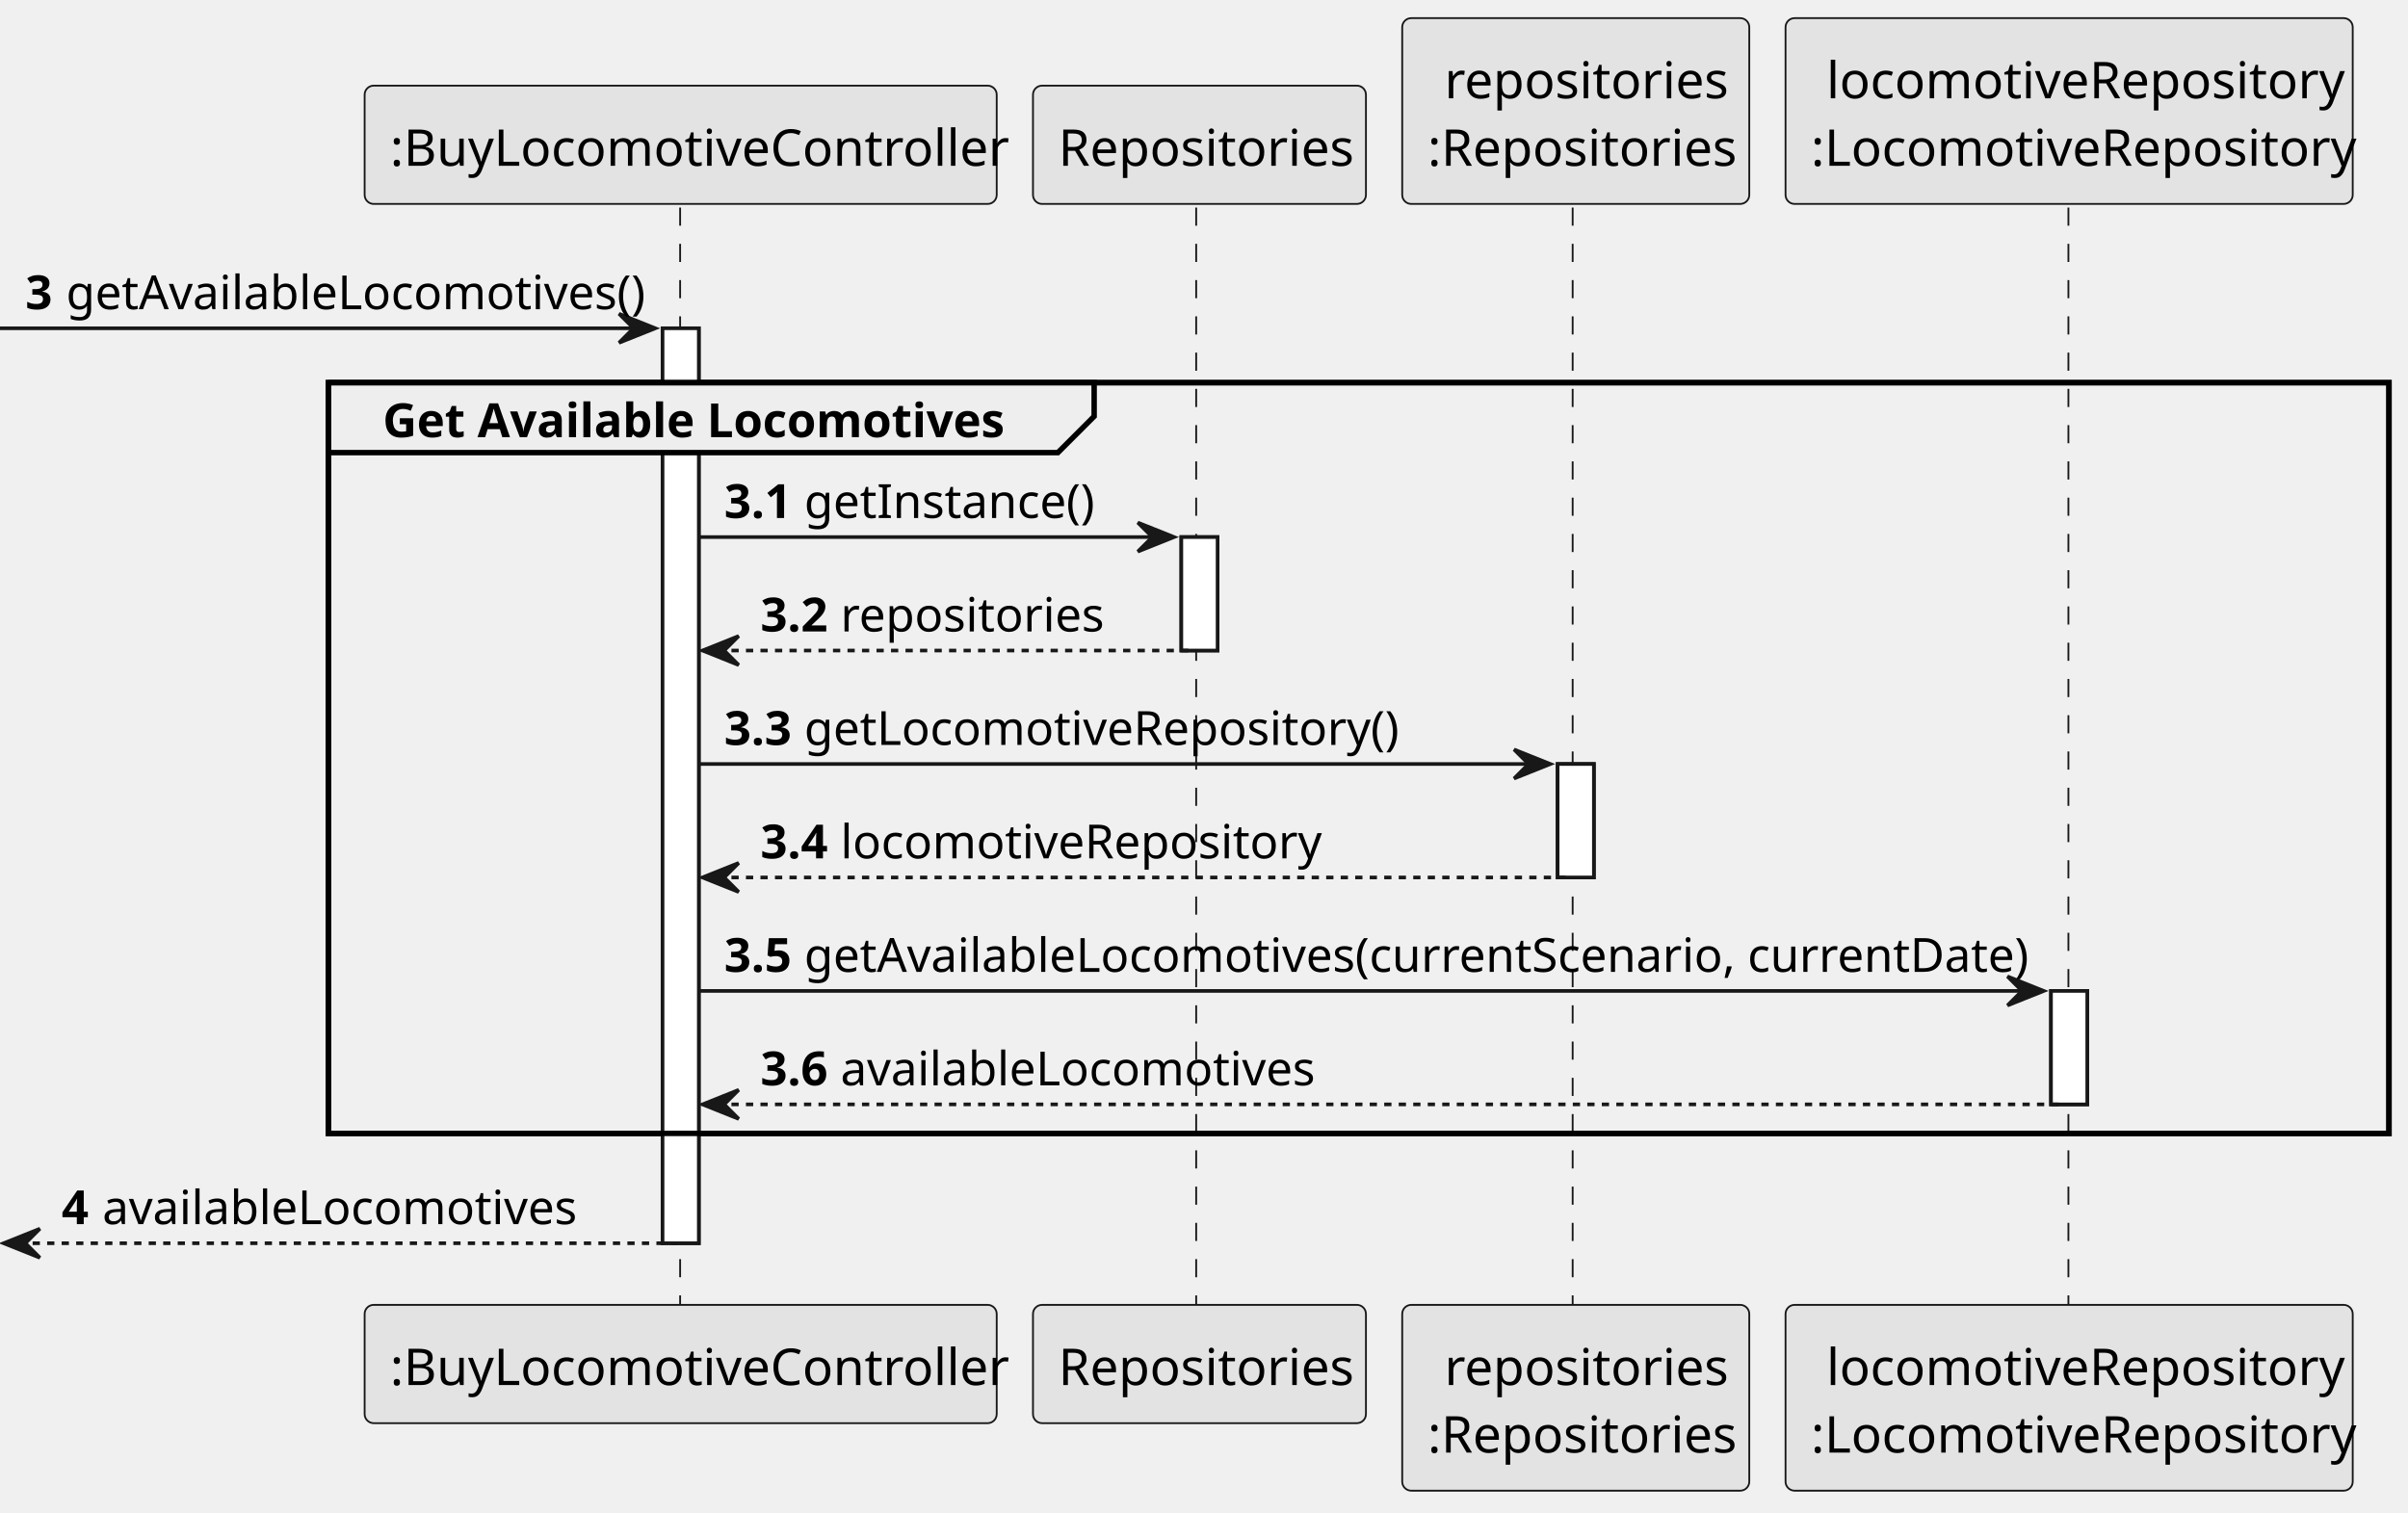
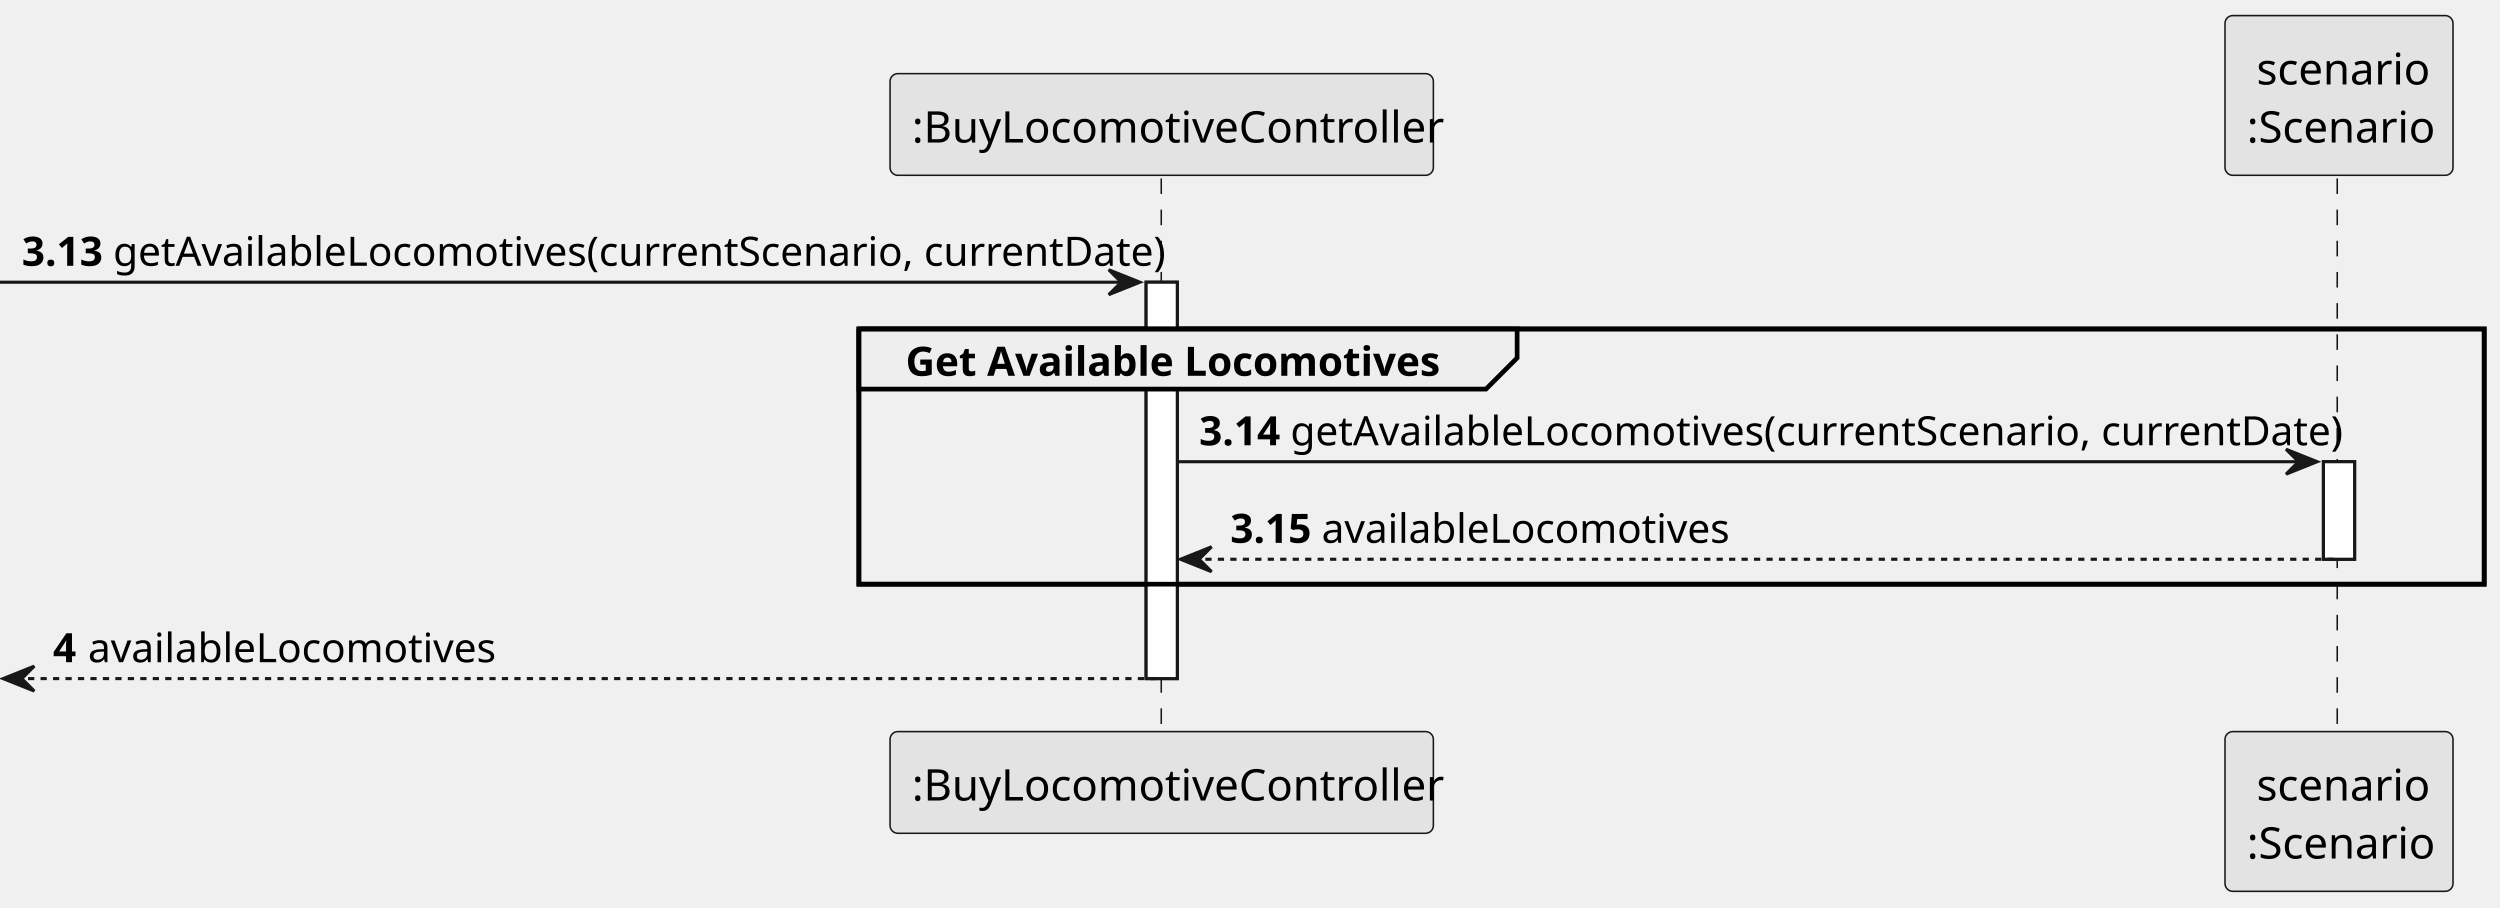
- <svg xmlns="http://www.w3.org/2000/svg" contentStyleType="text/css" height="417px" preserveAspectRatio="none" style="width:664px;height:417px;background:#FFFFFF;" version="1.1" viewBox="0 0 664 417" width="664px" zoomAndPan="magnify">
+ <svg xmlns="http://www.w3.org/2000/svg" contentStyleType="text/css" height="291px" preserveAspectRatio="none" style="width:802px;height:291px;background:#FFFFFF;" version="1.1" viewBox="0 0 802 291" width="802px" zoomAndPan="magnify">
  <defs />
  <g>
-     <rect fill="#FFFFFF" height="252.328" style="stroke:#181818;stroke-width:1.0;" width="10" x="182.694" y="90.533" />
-     <rect fill="#FFFFFF" height="31.291" style="stroke:#181818;stroke-width:1.0;" width="10" x="325.749" y="148.115" />
-     <rect fill="#FFFFFF" height="31.291" style="stroke:#181818;stroke-width:1.0;" width="10" x="429.507" y="210.697" />
-     <rect fill="#FFFFFF" height="31.291" style="stroke:#181818;stroke-width:1.0;" width="10" x="565.559" y="273.279" />
-     <rect fill="none" height="207.037" style="stroke:#000000;stroke-width:1.5;" width="568.212" x="90.546" y="105.533" />
-     <line style="stroke:#181818;stroke-width:0.5;stroke-dasharray:5.0,5.0;" x1="187.546" x2="187.546" y1="57.242" y2="360.861" />
-     <line style="stroke:#181818;stroke-width:0.5;stroke-dasharray:5.0,5.0;" x1="329.842" x2="329.842" y1="57.242" y2="360.861" />
-     <line style="stroke:#181818;stroke-width:0.5;stroke-dasharray:5.0,5.0;" x1="433.656" x2="433.656" y1="57.242" y2="360.861" />
-     <line style="stroke:#181818;stroke-width:0.5;stroke-dasharray:5.0,5.0;" x1="570.359" x2="570.359" y1="57.242" y2="360.861" />
-     <rect fill="#E3E3E3" height="32.621" rx="2.5" ry="2.5" style="stroke:#181818;stroke-width:0.5;" width="174.296" x="100.546" y="23.621" />
-     <text fill="#000000" font-family="sans-serif" font-size="14" lengthAdjust="spacing" textLength="160.296" x="107.546" y="45.728">:BuyLocomotiveController</text>
-     <rect fill="#E3E3E3" height="32.621" rx="2.5" ry="2.5" style="stroke:#181818;stroke-width:0.5;" width="174.296" x="100.546" y="359.861" />
-     <text fill="#000000" font-family="sans-serif" font-size="14" lengthAdjust="spacing" textLength="160.296" x="107.546" y="381.969">:BuyLocomotiveController</text>
-     <rect fill="#E3E3E3" height="32.621" rx="2.5" ry="2.5" style="stroke:#181818;stroke-width:0.5;" width="91.814" x="284.842" y="23.621" />
-     <text fill="#000000" font-family="sans-serif" font-size="14" lengthAdjust="spacing" textLength="77.814" x="291.842" y="45.728">Repositories</text>
-     <rect fill="#E3E3E3" height="32.621" rx="2.5" ry="2.5" style="stroke:#181818;stroke-width:0.5;" width="91.814" x="284.842" y="359.861" />
-     <text fill="#000000" font-family="sans-serif" font-size="14" lengthAdjust="spacing" textLength="77.814" x="291.842" y="381.969">Repositories</text>
-     <rect fill="#E3E3E3" height="51.242" rx="2.5" ry="2.5" style="stroke:#181818;stroke-width:0.5;" width="95.703" x="386.656" y="5" />
-     <text fill="#000000" font-family="sans-serif" font-size="14" lengthAdjust="spacing" textLength="72.365" x="398.325" y="27.107">repositories</text>
-     <text fill="#000000" font-family="sans-serif" font-size="14" lengthAdjust="spacing" textLength="81.703" x="393.656" y="45.728">:Repositories</text>
-     <rect fill="#E3E3E3" height="51.242" rx="2.5" ry="2.5" style="stroke:#181818;stroke-width:0.5;" width="95.703" x="386.656" y="359.861" />
-     <text fill="#000000" font-family="sans-serif" font-size="14" lengthAdjust="spacing" textLength="72.365" x="398.325" y="381.969">repositories</text>
-     <text fill="#000000" font-family="sans-serif" font-size="14" lengthAdjust="spacing" textLength="81.703" x="393.656" y="400.59">:Repositories</text>
-     <rect fill="#E3E3E3" height="51.242" rx="2.5" ry="2.5" style="stroke:#181818;stroke-width:0.5;" width="156.399" x="492.359" y="5" />
-     <text fill="#000000" font-family="sans-serif" font-size="14" lengthAdjust="spacing" textLength="133.834" x="503.642" y="27.107">locomotiveRepository</text>
-     <text fill="#000000" font-family="sans-serif" font-size="14" lengthAdjust="spacing" textLength="142.399" x="499.359" y="45.728">:LocomotiveRepository</text>
-     <rect fill="#E3E3E3" height="51.242" rx="2.5" ry="2.5" style="stroke:#181818;stroke-width:0.5;" width="156.399" x="492.359" y="359.861" />
-     <text fill="#000000" font-family="sans-serif" font-size="14" lengthAdjust="spacing" textLength="133.834" x="503.642" y="381.969">locomotiveRepository</text>
-     <text fill="#000000" font-family="sans-serif" font-size="14" lengthAdjust="spacing" textLength="142.399" x="499.359" y="400.59">:LocomotiveRepository</text>
-     <rect fill="#FFFFFF" height="252.328" style="stroke:#181818;stroke-width:1.0;" width="10" x="182.694" y="90.533" />
-     <rect fill="#FFFFFF" height="31.291" style="stroke:#181818;stroke-width:1.0;" width="10" x="325.749" y="148.115" />
-     <rect fill="#FFFFFF" height="31.291" style="stroke:#181818;stroke-width:1.0;" width="10" x="429.507" y="210.697" />
-     <rect fill="#FFFFFF" height="31.291" style="stroke:#181818;stroke-width:1.0;" width="10" x="565.559" y="273.279" />
-     <polygon fill="#181818" points="170.694,86.533,180.694,90.533,170.694,94.533,174.694,90.533" style="stroke:#181818;stroke-width:1.0;" />
-     <line style="stroke:#181818;stroke-width:1.0;" x1="0" x2="176.694" y1="90.533" y2="90.533" />
-     <text fill="#000000" font-family="sans-serif" font-size="13" font-weight="bold" lengthAdjust="spacing" textLength="7.23" x="7" y="85.27">3</text>
-     <text fill="#000000" font-family="sans-serif" font-size="13" lengthAdjust="spacing" textLength="152.464" x="18.23" y="85.27">getAvailableLocomotives()</text>
-     <path d="M90.546,105.533 L301.709,105.533 L301.709,114.824 L291.709,124.824 L90.546,124.824 L90.546,105.533 " fill="#EEEEEE" style="stroke:#000000;stroke-width:1.5;" />
-     <rect fill="none" height="207.037" style="stroke:#000000;stroke-width:1.5;" width="568.212" x="90.546" y="105.533" />
-     <text fill="#000000" font-family="sans-serif" font-size="13" font-weight="bold" lengthAdjust="spacing" textLength="166.163" x="105.546" y="120.561">Get Available Locomotives</text>
-     <polygon fill="#181818" points="313.749,144.115,323.749,148.115,313.749,152.115,317.749,148.115" style="stroke:#181818;stroke-width:1.0;" />
-     <line style="stroke:#181818;stroke-width:1.0;" x1="192.694" x2="319.749" y1="148.115" y2="148.115" />
-     <text fill="#000000" font-family="sans-serif" font-size="13" font-weight="bold" lengthAdjust="spacing" textLength="18.072" x="199.694" y="142.852">3.1</text>
-     <text fill="#000000" font-family="sans-serif" font-size="13" lengthAdjust="spacing" textLength="75.874" x="221.766" y="142.852">getInstance()</text>
-     <polygon fill="#181818" points="203.694,175.406,193.694,179.406,203.694,183.406,199.694,179.406" style="stroke:#181818;stroke-width:1.0;" />
-     <line style="stroke:#181818;stroke-width:1.0;stroke-dasharray:2.0,2.0;" x1="197.694" x2="329.749" y1="179.406" y2="179.406" />
-     <text fill="#000000" font-family="sans-serif" font-size="13" font-weight="bold" lengthAdjust="spacing" textLength="18.072" x="209.694" y="174.144">3.2</text>
-     <text fill="#000000" font-family="sans-serif" font-size="13" lengthAdjust="spacing" textLength="67.196" x="231.766" y="174.144">repositories</text>
-     <polygon fill="#181818" points="417.507,206.697,427.507,210.697,417.507,214.697,421.507,210.697" style="stroke:#181818;stroke-width:1.0;" />
-     <line style="stroke:#181818;stroke-width:1.0;" x1="192.694" x2="423.507" y1="210.697" y2="210.697" />
-     <text fill="#000000" font-family="sans-serif" font-size="13" font-weight="bold" lengthAdjust="spacing" textLength="18.072" x="199.694" y="205.435">3.3</text>
-     <text fill="#000000" font-family="sans-serif" font-size="13" lengthAdjust="spacing" textLength="155.346" x="221.766" y="205.435">getLocomotiveRepository()</text>
-     <polygon fill="#181818" points="203.694,237.988,193.694,241.988,203.694,245.988,199.694,241.988" style="stroke:#181818;stroke-width:1.0;" />
-     <line style="stroke:#181818;stroke-width:1.0;stroke-dasharray:2.0,2.0;" x1="197.694" x2="433.507" y1="241.988" y2="241.988" />
-     <text fill="#000000" font-family="sans-serif" font-size="13" font-weight="bold" lengthAdjust="spacing" textLength="18.072" x="209.694" y="236.726">3.4</text>
-     <text fill="#000000" font-family="sans-serif" font-size="13" lengthAdjust="spacing" textLength="124.274" x="231.766" y="236.726">locomotiveRepository</text>
-     <polygon fill="#181818" points="553.559,269.279,563.559,273.279,553.559,277.279,557.559,273.279" style="stroke:#181818;stroke-width:1.0;" />
-     <line style="stroke:#181818;stroke-width:1.0;" x1="192.694" x2="559.559" y1="273.279" y2="273.279" />
-     <text fill="#000000" font-family="sans-serif" font-size="13" font-weight="bold" lengthAdjust="spacing" textLength="18.072" x="199.694" y="268.017">3.5</text>
-     <text fill="#000000" font-family="sans-serif" font-size="13" lengthAdjust="spacing" textLength="319.376" x="221.766" y="268.017">getAvailableLocomotives(currentScenario, currentDate)</text>
-     <polygon fill="#181818" points="203.694,300.57,193.694,304.57,203.694,308.57,199.694,304.57" style="stroke:#181818;stroke-width:1.0;" />
-     <line style="stroke:#181818;stroke-width:1.0;stroke-dasharray:2.0,2.0;" x1="197.694" x2="569.559" y1="304.57" y2="304.57" />
-     <text fill="#000000" font-family="sans-serif" font-size="13" font-weight="bold" lengthAdjust="spacing" textLength="18.072" x="209.694" y="299.308">3.6</text>
-     <text fill="#000000" font-family="sans-serif" font-size="13" lengthAdjust="spacing" textLength="124.293" x="231.766" y="299.308">availableLocomotives</text>
-     <polygon fill="#181818" points="11,338.861,1,342.861,11,346.861,7,342.861" style="stroke:#181818;stroke-width:1.0;" />
-     <line style="stroke:#181818;stroke-width:1.0;stroke-dasharray:2.0,2.0;" x1="5" x2="186.694" y1="342.861" y2="342.861" />
-     <text fill="#000000" font-family="sans-serif" font-size="13" font-weight="bold" lengthAdjust="spacing" textLength="7.23" x="17" y="337.599">4</text>
-     <text fill="#000000" font-family="sans-serif" font-size="13" lengthAdjust="spacing" textLength="124.293" x="28.23" y="337.599">availableLocomotives</text>
+     <rect fill="#FFFFFF" height="127.164" style="stroke:#181818;stroke-width:1.0;" width="10" x="367.678" y="90.533" />
+     <rect fill="#FFFFFF" height="31.291" style="stroke:#181818;stroke-width:1.0;" width="10" x="745.356" y="148.115" />
+     <rect fill="none" height="81.873" style="stroke:#000000;stroke-width:1.5;" width="521.398" x="275.53" y="105.533" />
+     <line style="stroke:#181818;stroke-width:0.5;stroke-dasharray:5.0,5.0;" x1="372.53" x2="372.53" y1="57.242" y2="235.697" />
+     <line style="stroke:#181818;stroke-width:0.5;stroke-dasharray:5.0,5.0;" x1="749.783" x2="749.783" y1="57.242" y2="235.697" />
+     <rect fill="#E3E3E3" height="32.621" rx="2.5" ry="2.5" style="stroke:#181818;stroke-width:0.5;" width="174.296" x="285.53" y="23.621" />
+     <text fill="#000000" font-family="sans-serif" font-size="14" lengthAdjust="spacing" textLength="160.296" x="292.53" y="45.728">:BuyLocomotiveController</text>
+     <rect fill="#E3E3E3" height="32.621" rx="2.5" ry="2.5" style="stroke:#181818;stroke-width:0.5;" width="174.296" x="285.53" y="234.697" />
+     <text fill="#000000" font-family="sans-serif" font-size="14" lengthAdjust="spacing" textLength="160.296" x="292.53" y="256.805">:BuyLocomotiveController</text>
+     <rect fill="#E3E3E3" height="51.242" rx="2.5" ry="2.5" style="stroke:#181818;stroke-width:0.5;" width="73.144" x="713.783" y="5" />
+     <text fill="#000000" font-family="sans-serif" font-size="14" lengthAdjust="spacing" textLength="52.917" x="723.897" y="27.107">scenario</text>
+     <text fill="#000000" font-family="sans-serif" font-size="14" lengthAdjust="spacing" textLength="59.145" x="720.783" y="45.728">:Scenario</text>
+     <rect fill="#E3E3E3" height="51.242" rx="2.5" ry="2.5" style="stroke:#181818;stroke-width:0.5;" width="73.144" x="713.783" y="234.697" />
+     <text fill="#000000" font-family="sans-serif" font-size="14" lengthAdjust="spacing" textLength="52.917" x="723.897" y="256.805">scenario</text>
+     <text fill="#000000" font-family="sans-serif" font-size="14" lengthAdjust="spacing" textLength="59.145" x="720.783" y="275.426">:Scenario</text>
+     <rect fill="#FFFFFF" height="127.164" style="stroke:#181818;stroke-width:1.0;" width="10" x="367.678" y="90.533" />
+     <rect fill="#FFFFFF" height="31.291" style="stroke:#181818;stroke-width:1.0;" width="10" x="745.356" y="148.115" />
+     <polygon fill="#181818" points="355.678,86.533,365.678,90.533,355.678,94.533,359.678,90.533" style="stroke:#181818;stroke-width:1.0;" />
+     <line style="stroke:#181818;stroke-width:1.0;" x1="0" x2="361.678" y1="90.533" y2="90.533" />
+     <text fill="#000000" font-family="sans-serif" font-size="13" font-weight="bold" lengthAdjust="spacing" textLength="25.302" x="7" y="85.27">3.13</text>
+     <text fill="#000000" font-family="sans-serif" font-size="13" lengthAdjust="spacing" textLength="319.376" x="36.302" y="85.27">getAvailableLocomotives(currentScenario, currentDate)</text>
+     <path d="M275.53,105.533 L486.692,105.533 L486.692,114.824 L476.692,124.824 L275.53,124.824 L275.53,105.533 " fill="#EEEEEE" style="stroke:#000000;stroke-width:1.5;" />
+     <rect fill="none" height="81.873" style="stroke:#000000;stroke-width:1.5;" width="521.398" x="275.53" y="105.533" />
+     <text fill="#000000" font-family="sans-serif" font-size="13" font-weight="bold" lengthAdjust="spacing" textLength="166.163" x="290.53" y="120.561">Get Available Locomotives</text>
+     <polygon fill="#181818" points="733.356,144.115,743.356,148.115,733.356,152.115,737.356,148.115" style="stroke:#181818;stroke-width:1.0;" />
+     <line style="stroke:#181818;stroke-width:1.0;" x1="377.678" x2="739.356" y1="148.115" y2="148.115" />
+     <text fill="#000000" font-family="sans-serif" font-size="13" font-weight="bold" lengthAdjust="spacing" textLength="25.302" x="384.678" y="142.852">3.14</text>
+     <text fill="#000000" font-family="sans-serif" font-size="13" lengthAdjust="spacing" textLength="319.376" x="413.979" y="142.852">getAvailableLocomotives(currentScenario, currentDate)</text>
+     <polygon fill="#181818" points="388.678,175.406,378.678,179.406,388.678,183.406,384.678,179.406" style="stroke:#181818;stroke-width:1.0;" />
+     <line style="stroke:#181818;stroke-width:1.0;stroke-dasharray:2.0,2.0;" x1="382.678" x2="749.356" y1="179.406" y2="179.406" />
+     <text fill="#000000" font-family="sans-serif" font-size="13" font-weight="bold" lengthAdjust="spacing" textLength="25.302" x="394.678" y="174.144">3.15</text>
+     <text fill="#000000" font-family="sans-serif" font-size="13" lengthAdjust="spacing" textLength="124.293" x="423.979" y="174.144">availableLocomotives</text>
+     <polygon fill="#181818" points="11,213.697,1,217.697,11,221.697,7,217.697" style="stroke:#181818;stroke-width:1.0;" />
+     <line style="stroke:#181818;stroke-width:1.0;stroke-dasharray:2.0,2.0;" x1="5" x2="371.678" y1="217.697" y2="217.697" />
+     <text fill="#000000" font-family="sans-serif" font-size="13" font-weight="bold" lengthAdjust="spacing" textLength="7.23" x="17" y="212.435">4</text>
+     <text fill="#000000" font-family="sans-serif" font-size="13" lengthAdjust="spacing" textLength="124.293" x="28.23" y="212.435">availableLocomotives</text>
  </g>
</svg>
